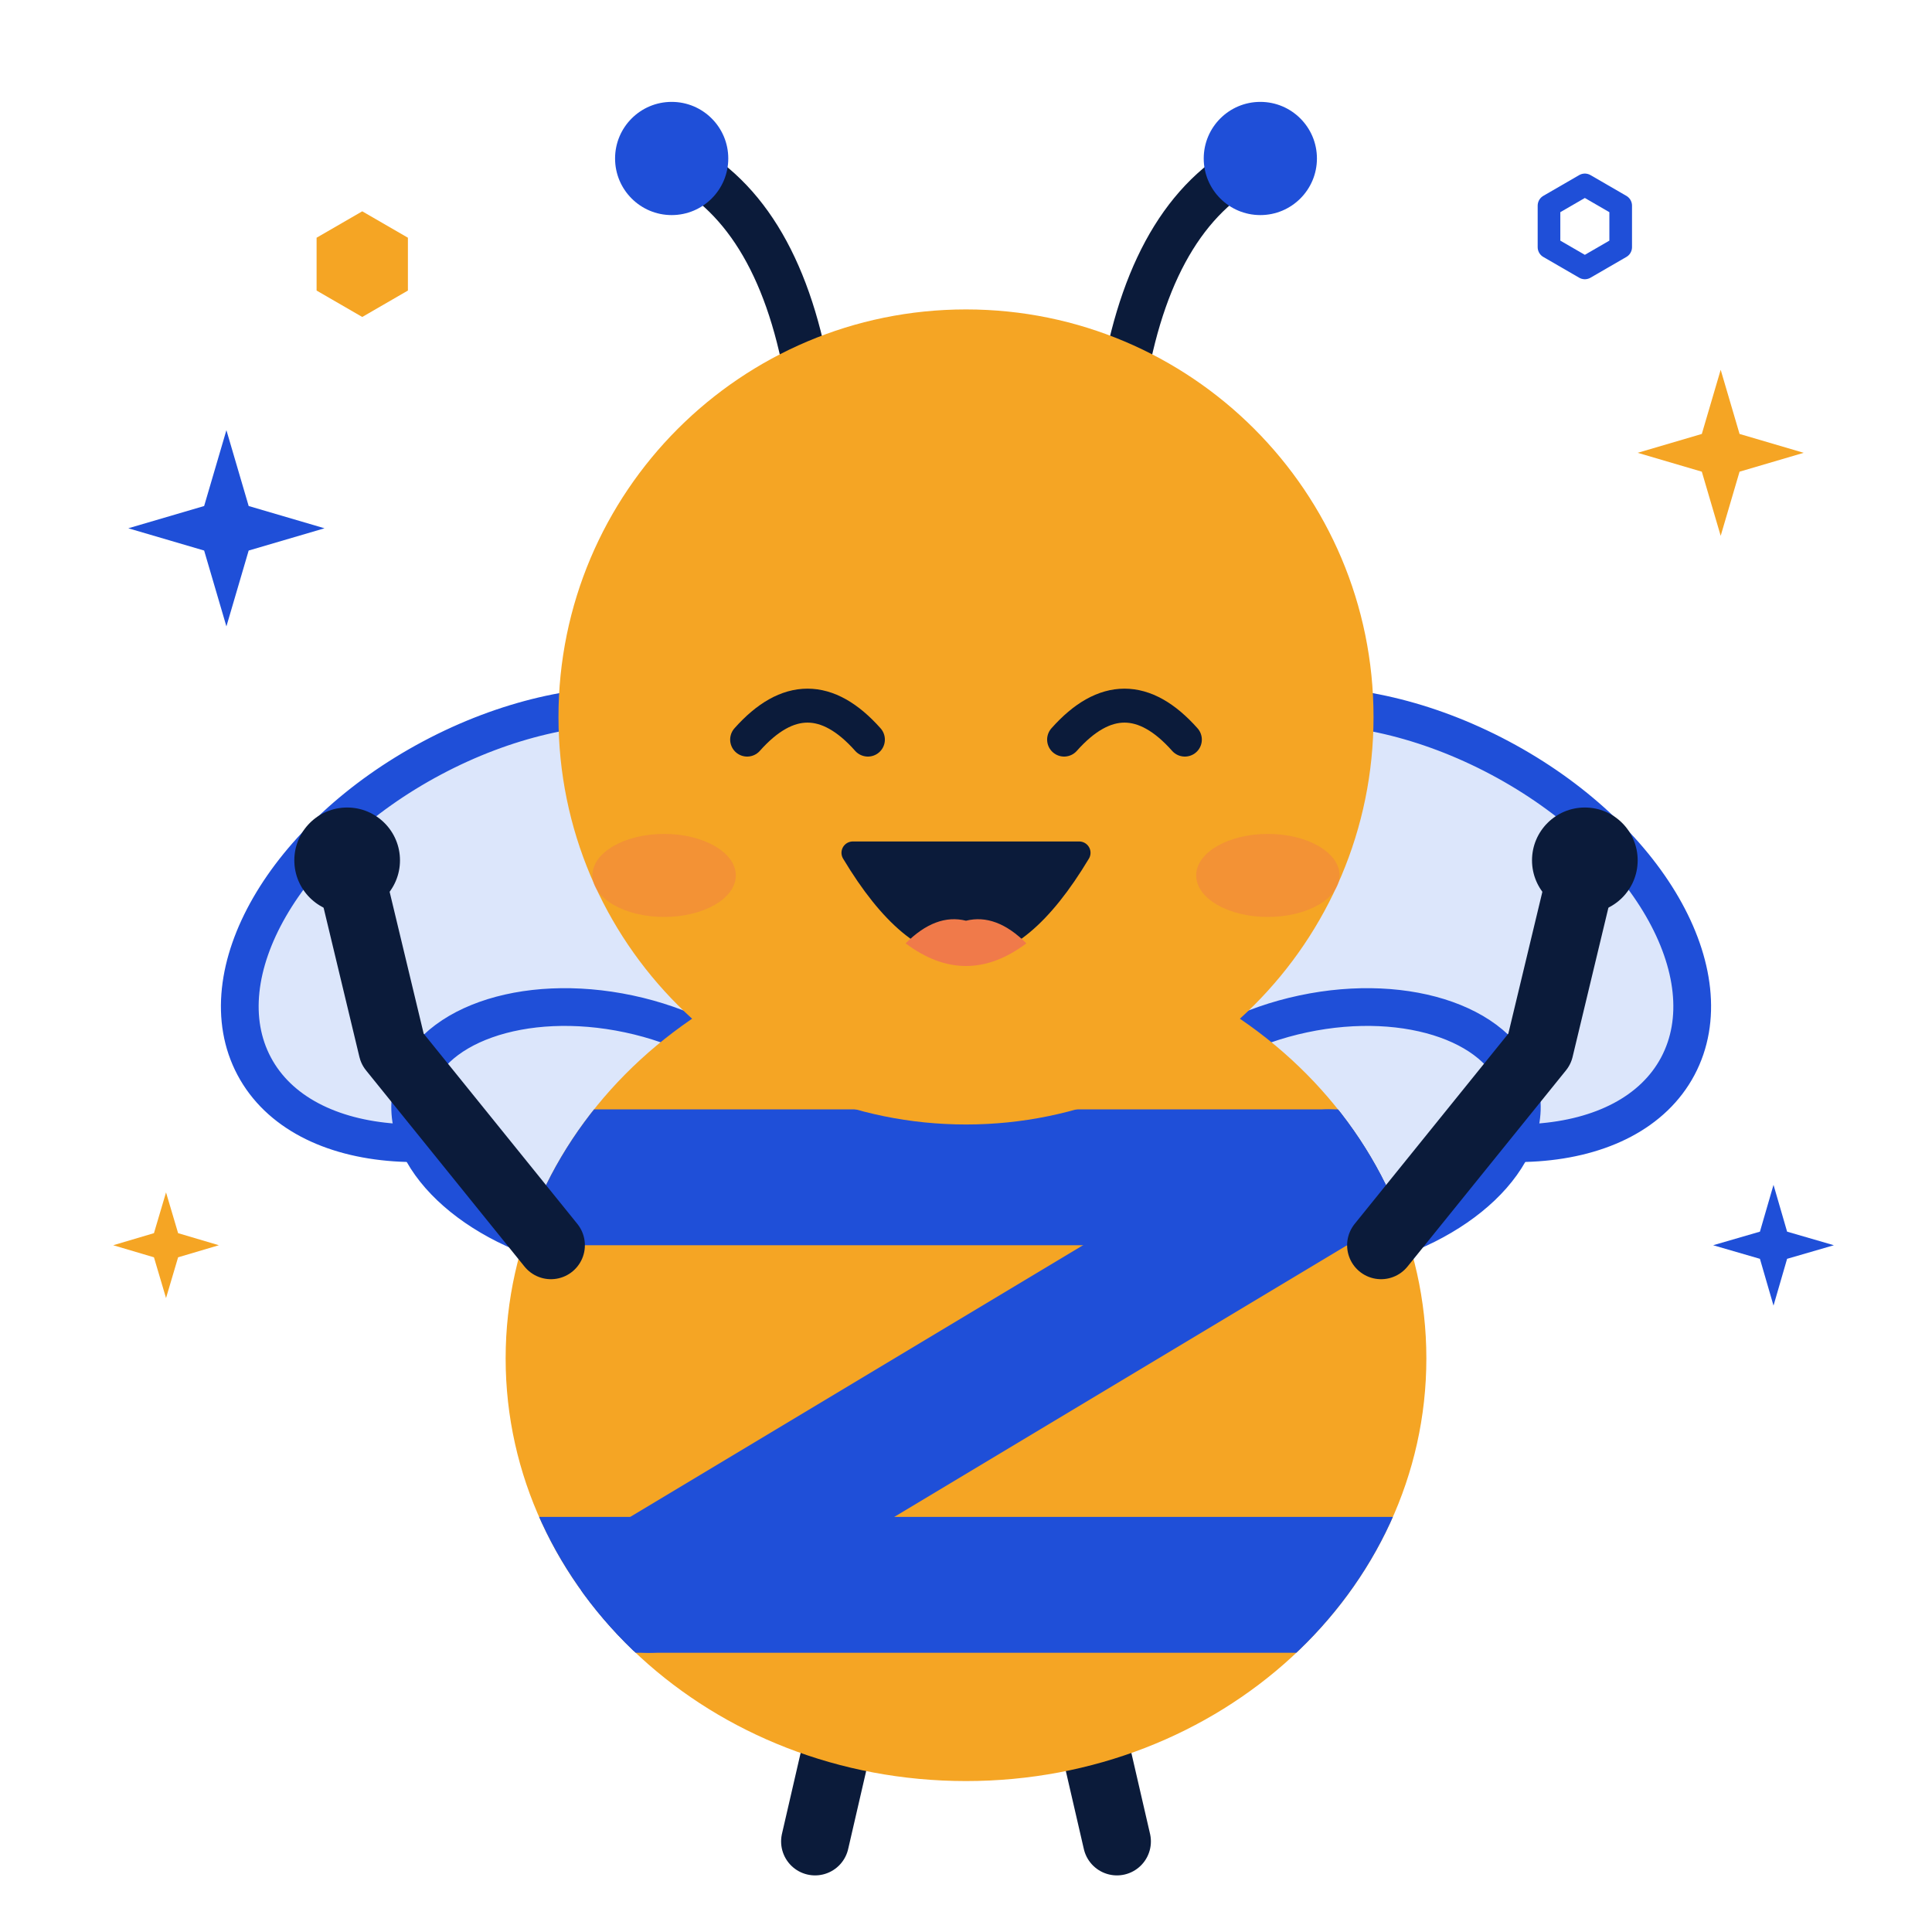
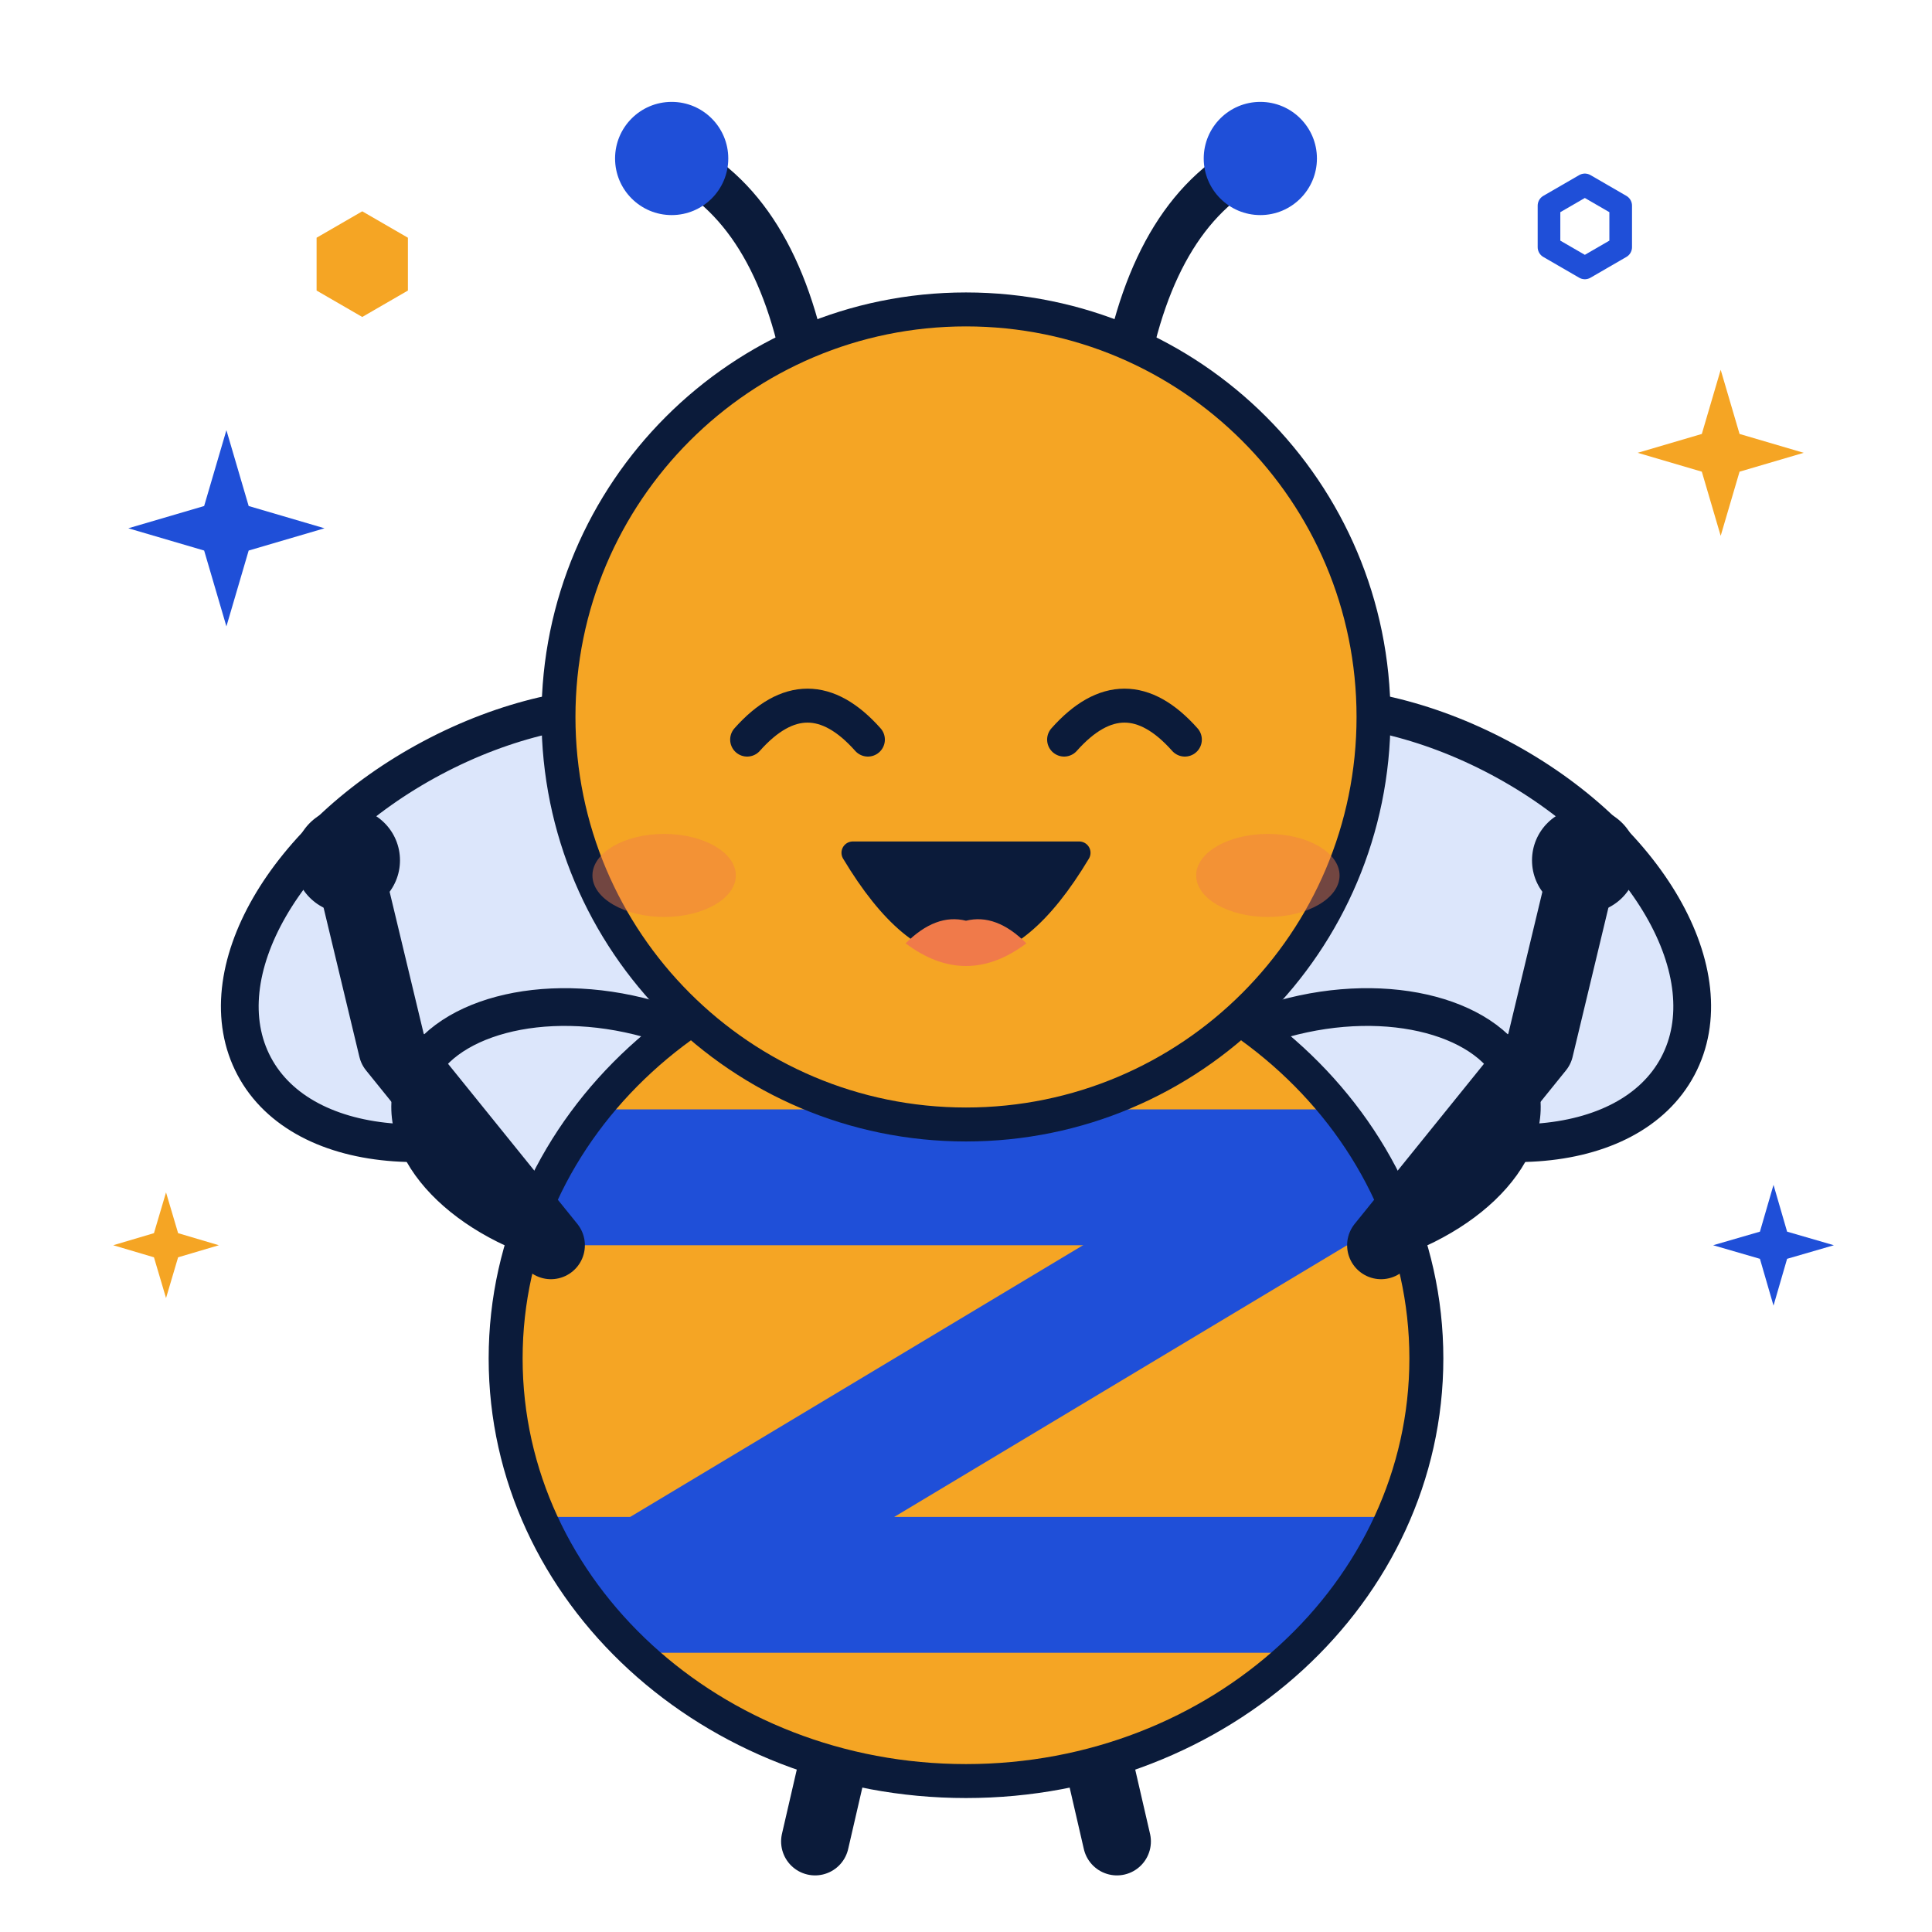
<svg xmlns="http://www.w3.org/2000/svg" viewBox="0 0 512 512" width="512" height="512" role="img" aria-label="Abelha Rizzygo All comemorando">
-   <ellipse cx="138" cy="245" rx="80" ry="50" fill="#DCE6FB" stroke="#1F4FD8" stroke-width="10" transform="rotate(-28 138 245)" />
-   <ellipse cx="374" cy="245" rx="80" ry="50" fill="#DCE6FB" stroke="#1F4FD8" stroke-width="10" transform="rotate(28 374 245)" />
-   <ellipse cx="160" cy="300" rx="52" ry="32" fill="#DCE6FB" stroke="#1F4FD8" stroke-width="10" transform="rotate(12 160 300)" />
-   <ellipse cx="352" cy="300" rx="52" ry="32" fill="#DCE6FB" stroke="#1F4FD8" stroke-width="10" transform="rotate(-12 352 300)" />
+   <ellipse cx="138" cy="245" rx="80" ry="50" fill="#DCE6FB" stroke="#0B1B3A" stroke-width="10" transform="rotate(-28 138 245)" />
+   <ellipse cx="374" cy="245" rx="80" ry="50" fill="#DCE6FB" stroke="#0B1B3A" stroke-width="10" transform="rotate(28 374 245)" />
+   <ellipse cx="160" cy="300" rx="52" ry="32" fill="#DCE6FB" stroke="#0B1B3A" stroke-width="10" transform="rotate(12 160 300)" />
+   <ellipse cx="352" cy="300" rx="52" ry="32" fill="#DCE6FB" stroke="#0B1B3A" stroke-width="10" transform="rotate(-12 352 300)" />
  <path d="M214 100 Q206 55 178 42" fill="none" stroke="#0B1B3A" stroke-width="12" stroke-linecap="round" />
  <circle cx="178" cy="42" r="15" fill="#1F4FD8" />
  <path d="M298 100 Q306 55 334 42" fill="none" stroke="#0B1B3A" stroke-width="12" stroke-linecap="round" />
  <circle cx="334" cy="42" r="15" fill="#1F4FD8" />
  <path d="M222 462 L216 488" fill="none" stroke="#0B1B3A" stroke-width="18" stroke-linecap="round" stroke-linejoin="round" />
  <path d="M290 462 L296 488" fill="none" stroke="#0B1B3A" stroke-width="18" stroke-linecap="round" stroke-linejoin="round" />
  <defs>
    <clipPath id="barriga">
      <ellipse cx="256" cy="360" rx="122" ry="112" />
    </clipPath>
  </defs>
  <ellipse cx="256" cy="360" rx="122" ry="112" fill="#F5A524" />
  <g clip-path="url(#barriga)">
    <path d="M120 312 L392 312" fill="none" stroke="#1F4FD8" stroke-width="36" stroke-linecap="round" stroke-linejoin="round" />
    <path d="M352 312 L172 420" fill="none" stroke="#1F4FD8" stroke-width="36" stroke-linecap="round" stroke-linejoin="round" />
    <path d="M120 420 L392 420" fill="none" stroke="#1F4FD8" stroke-width="36" stroke-linecap="round" stroke-linejoin="round" />
  </g>
+   <ellipse cx="256" cy="360" rx="122" ry="112" fill="none" stroke="#0B1B3A" stroke-width="9" />
  <path d="M146 330 L104 278 L92 228" fill="none" stroke="#0B1B3A" stroke-width="18" stroke-linecap="round" stroke-linejoin="round" />
  <circle cx="92" cy="228" r="14" fill="#0B1B3A" />
  <path d="M366 330 L408 278 L420 228" fill="none" stroke="#0B1B3A" stroke-width="18" stroke-linecap="round" stroke-linejoin="round" />
  <circle cx="420" cy="228" r="14" fill="#0B1B3A" />
-   <circle cx="256" cy="190" r="108" fill="#F5A524" />
+   <circle cx="256" cy="190" r="108" fill="#F5A524" stroke="#0B1B3A" stroke-width="9" />
  <path d="M198 196 Q214 178 230 196" fill="none" stroke="#0B1B3A" stroke-width="9" stroke-linecap="round" />
  <path d="M282 196 Q298 178 314 196" fill="none" stroke="#0B1B3A" stroke-width="9" stroke-linecap="round" />
  <ellipse cx="176" cy="232" rx="19" ry="11" fill="#F07A4A" opacity="0.45" />
  <ellipse cx="336" cy="232" rx="19" ry="11" fill="#F07A4A" opacity="0.45" />
  <path d="M226 226 Q256 276 286 226 Z" fill="#0B1B3A" stroke="#0B1B3A" stroke-width="6" stroke-linejoin="round" />
  <path d="M240 250 Q256 262 272 250 Q264 242 256 244 Q248 242 240 250 Z" fill="#F07A4A" />
  <path d="M60.0 114.0 L65.9 134.1 L86.0 140.0 L65.9 145.9 L60.0 166.0 L54.1 145.9 L34.0 140.0 L54.1 134.1 Z" fill="#1F4FD8" />
  <path d="M456.0 98.0 L461.0 115.0 L478.0 120.0 L461.0 125.0 L456.0 142.0 L451.0 125.0 L434.0 120.0 L451.0 115.0 Z" fill="#F5A524" />
  <path d="M470.0 314.0 L473.6 326.4 L486.0 330.0 L473.6 333.6 L470.0 346.0 L466.4 333.6 L454.0 330.0 L466.4 326.4 Z" fill="#1F4FD8" />
  <path d="M44.0 316.0 L47.2 326.8 L58.0 330.0 L47.2 333.2 L44.0 344.0 L40.8 333.2 L30.0 330.0 L40.8 326.8 Z" fill="#F5A524" />
  <path d="M108.1 77.0 L96.0 84.0 L83.9 77.0 L83.9 63.0 L96.0 56.0 L108.1 63.0 Z" fill="#F5A524" />
  <path d="M429.5 65.5 L420.0 71.0 L410.5 65.5 L410.5 54.5 L420.0 49.0 L429.5 54.5 Z" fill="none" stroke="#1F4FD8" stroke-width="6" stroke-linejoin="round" />
</svg>
